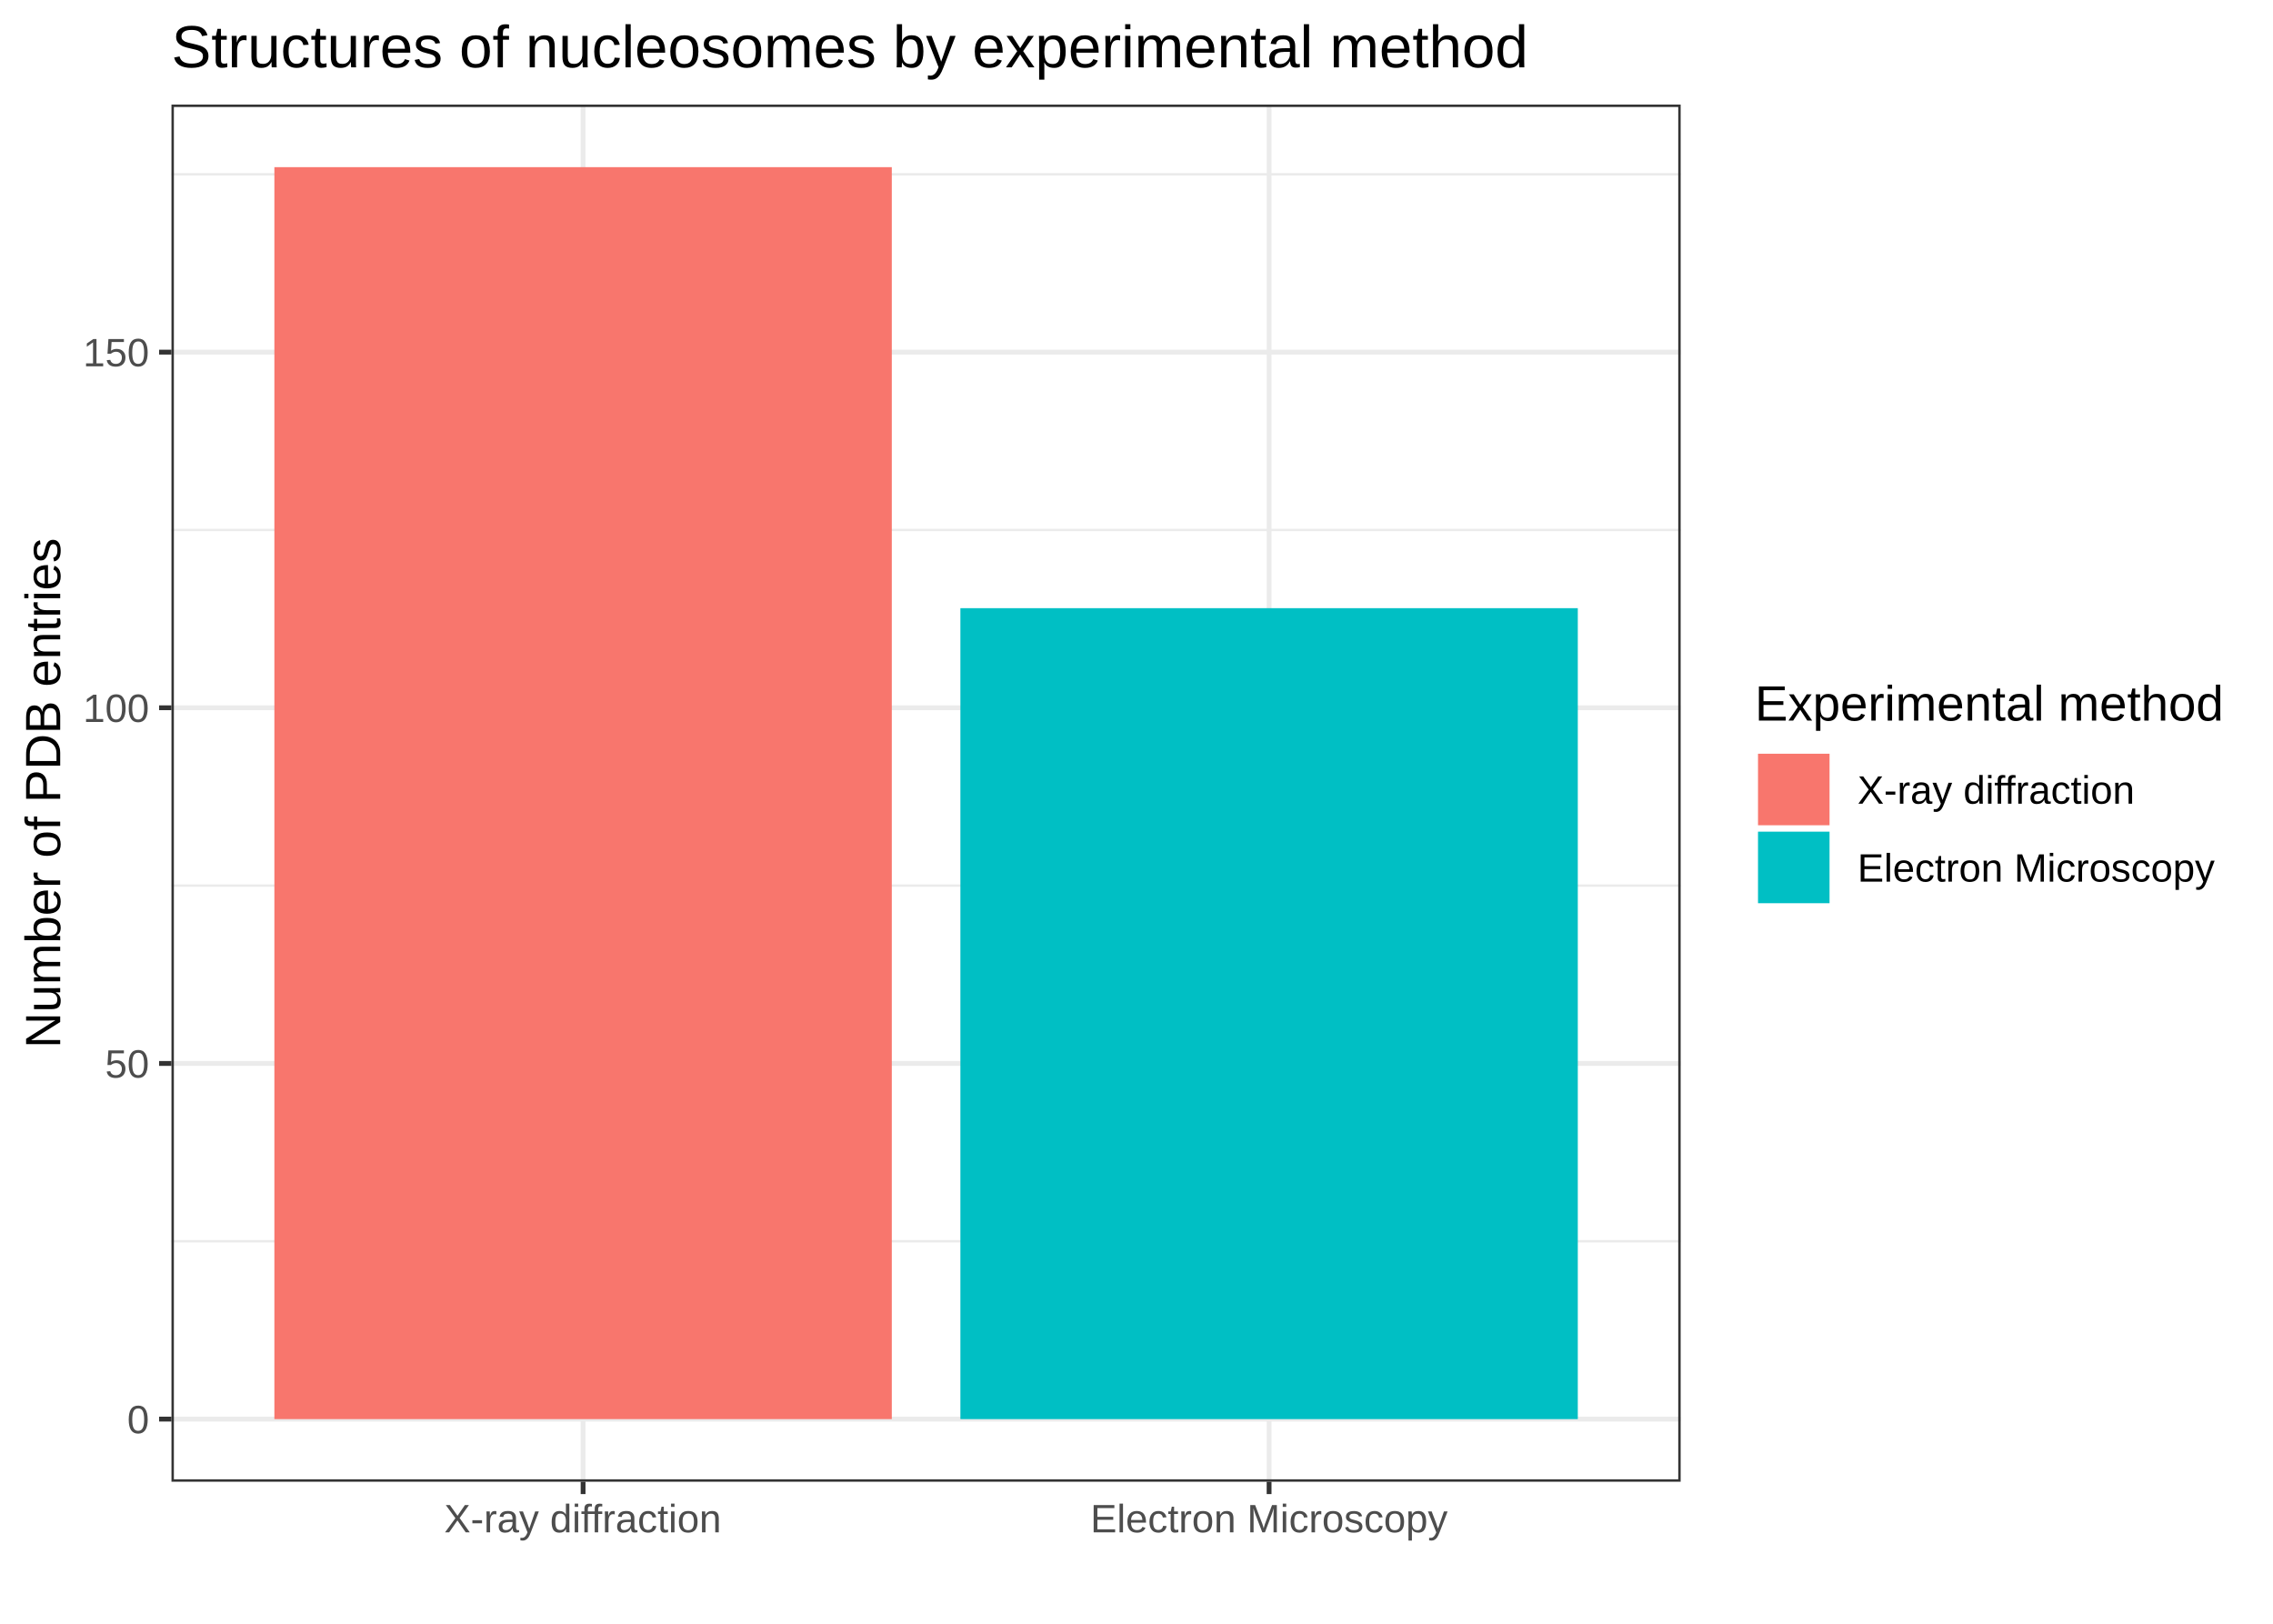
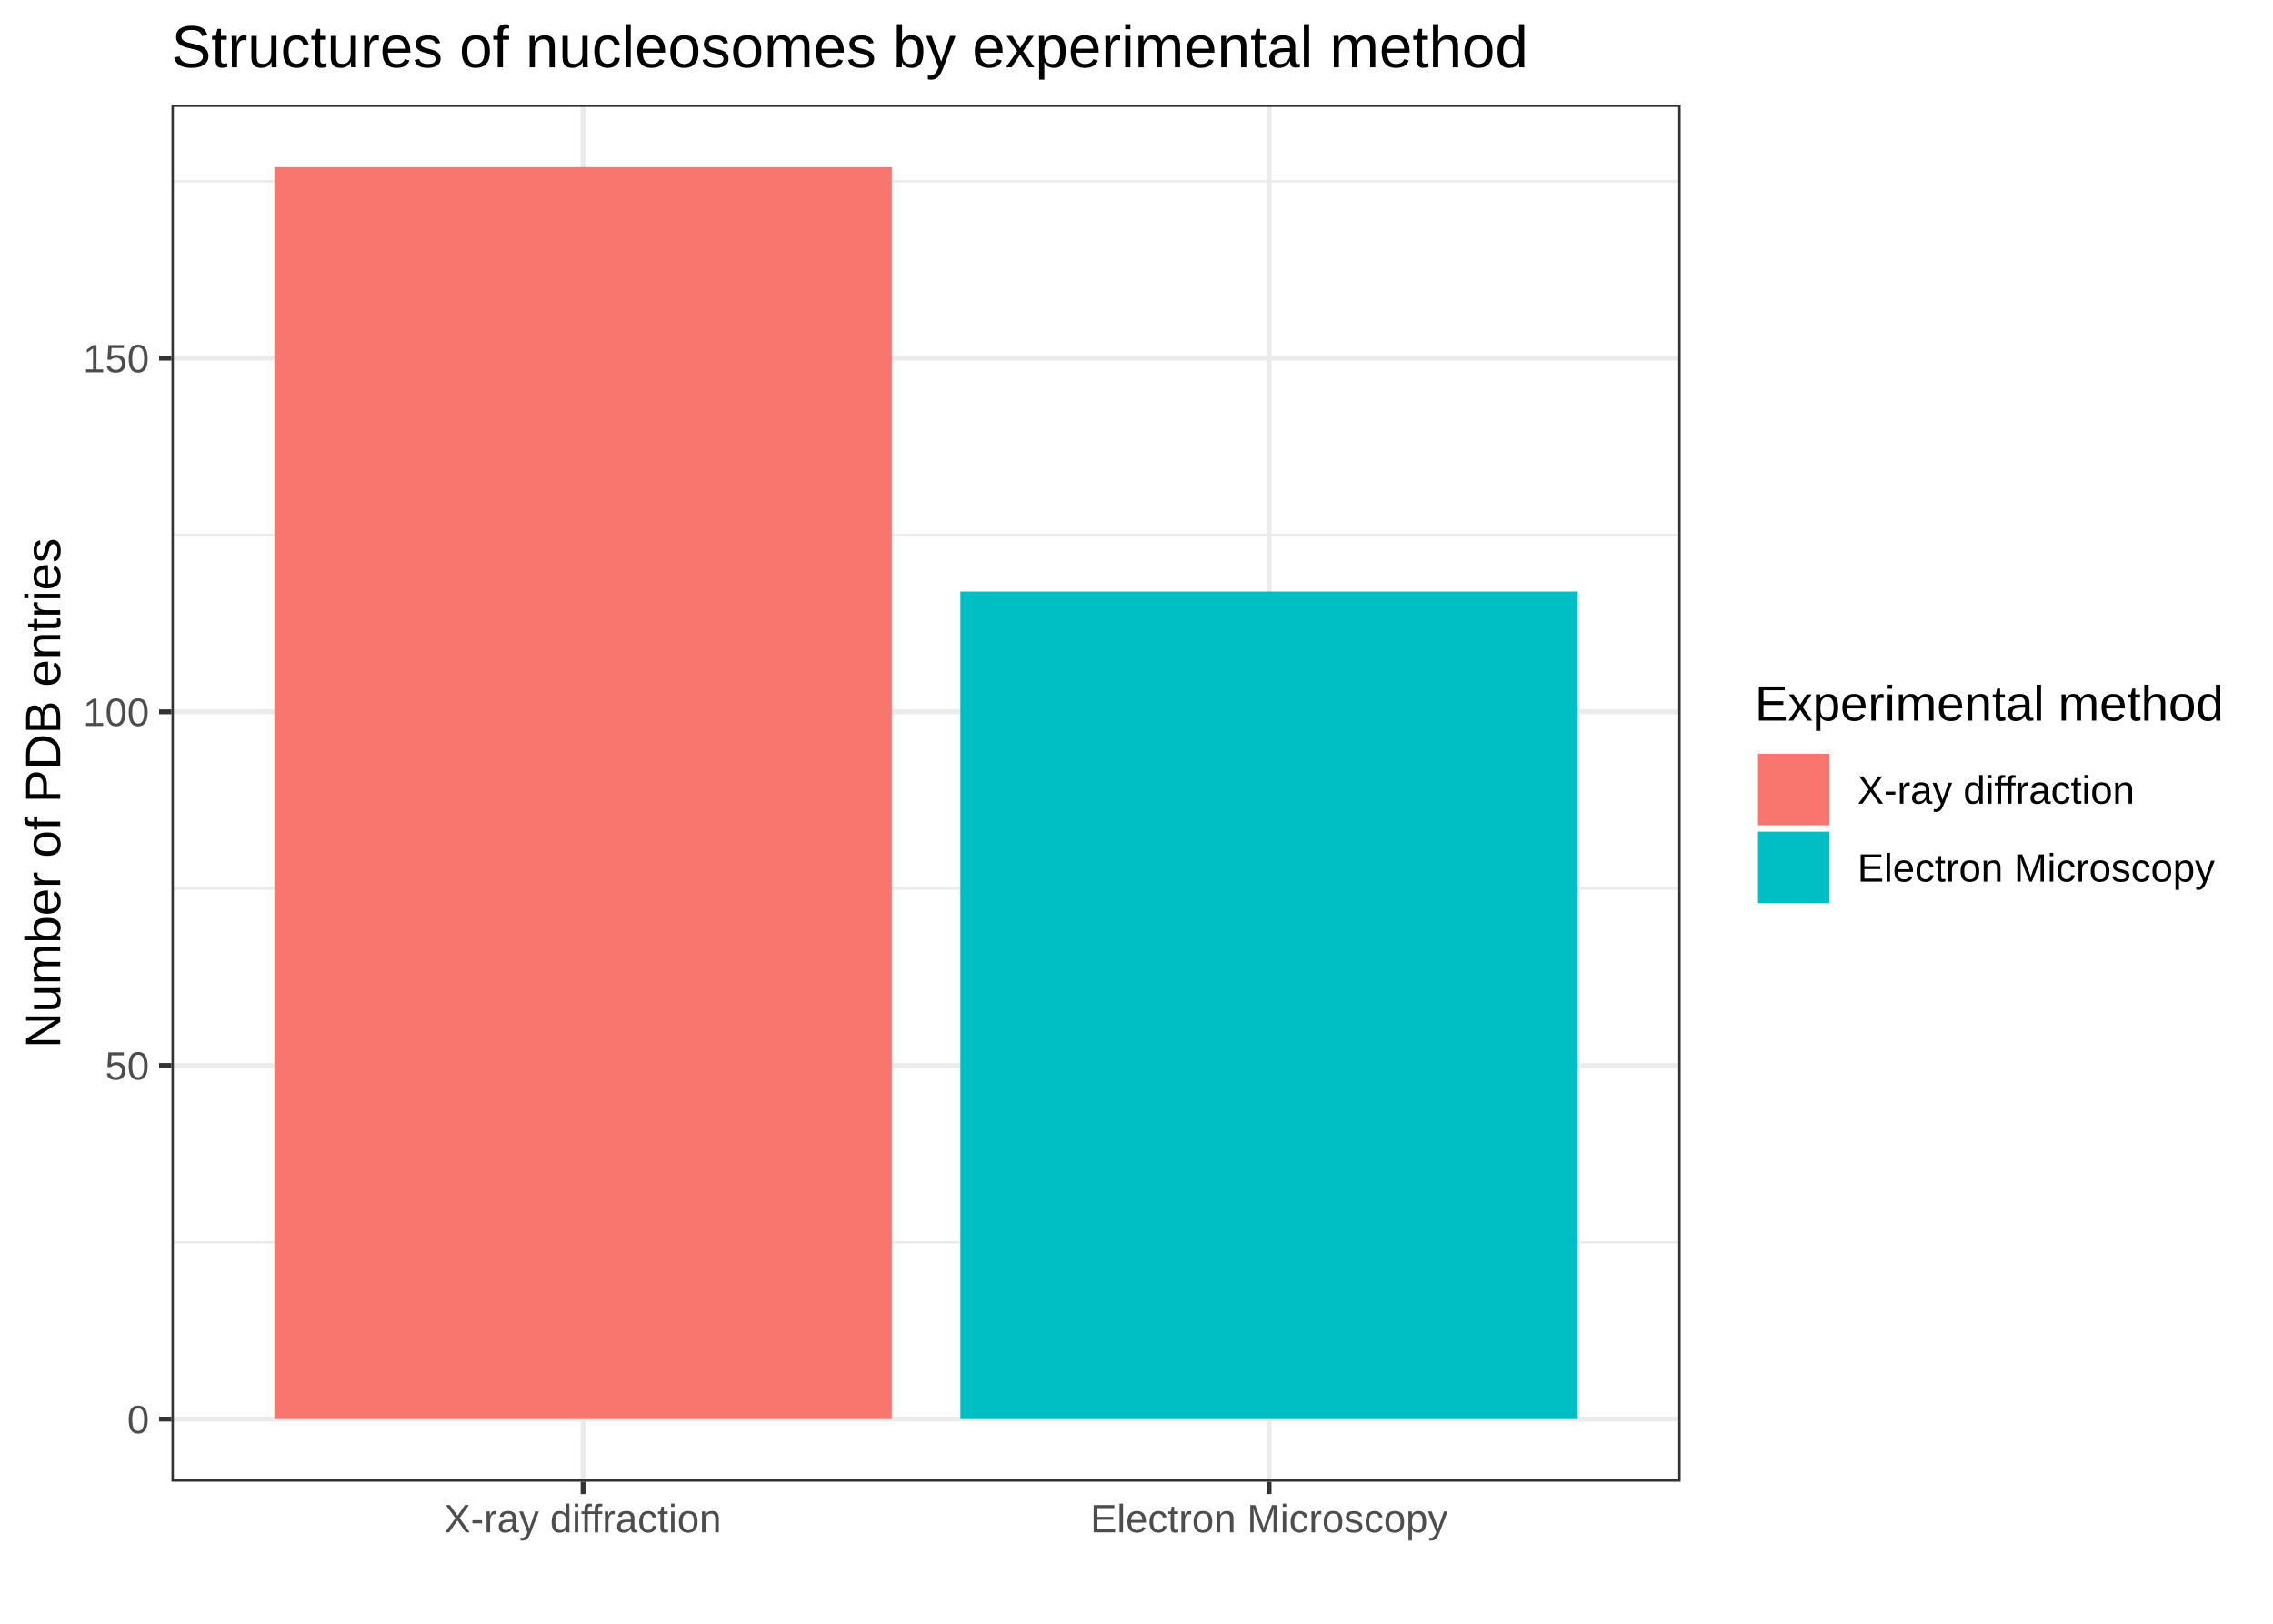
<svg xmlns="http://www.w3.org/2000/svg" viewBox="0 0 504.00 360.00">
  <defs>
    <style type="text/css">
    line, polyline, polygon, path, rect, circle {
      fill: none;
      stroke: #000000;
      stroke-linecap: round;
      stroke-linejoin: round;
      stroke-miterlimit: 10.00;
    }
  </style>
  </defs>
  <rect width="100%" height="100%" style="stroke: none; fill: #FFFFFF;" />
  <rect x="0" y="0" width="504.00" height="360.00" style="stroke-width: 1.07; stroke: #FFFFFF; fill: #FFFFFF;" />
  <defs>
    <clipPath id="cpMzguMDJ8MzcyLjY2fDMyOC41MXwyMy4xOQ==">
      <rect x="38.02" y="23.19" width="334.64" height="305.32" />
    </clipPath>
  </defs>
  <rect x="38.02" y="23.19" width="334.64" height="305.32" style="stroke-width: 1.07; stroke: none; fill: #FFFFFF;" clip-path="url(#cpMzguMDJ8MzcyLjY2fDMyOC41MXwyMy4xOQ==)" />
-   <polyline points="38.02,275.20 372.66,275.20 " style="stroke-width: 0.53; stroke: #EBEBEB; stroke-linecap: butt;" clip-path="url(#cpMzguMDJ8MzcyLjY2fDMyOC41MXwyMy4xOQ==)" />
-   <polyline points="38.02,196.35 372.66,196.35 " style="stroke-width: 0.53; stroke: #EBEBEB; stroke-linecap: butt;" clip-path="url(#cpMzguMDJ8MzcyLjY2fDMyOC41MXwyMy4xOQ==)" />
-   <polyline points="38.02,117.50 372.66,117.50 " style="stroke-width: 0.53; stroke: #EBEBEB; stroke-linecap: butt;" clip-path="url(#cpMzguMDJ8MzcyLjY2fDMyOC41MXwyMy4xOQ==)" />
-   <polyline points="38.02,38.64 372.66,38.64 " style="stroke-width: 0.53; stroke: #EBEBEB; stroke-linecap: butt;" clip-path="url(#cpMzguMDJ8MzcyLjY2fDMyOC41MXwyMy4xOQ==)" />
+   <polyline points="38.02,275.43 372.66,275.43 " style="stroke-width: 0.53; stroke: #EBEBEB; stroke-linecap: butt;" clip-path="url(#cpMzguMDJ8MzcyLjY2fDMyOC41MXwyMy4xOQ==)" />
+   <polyline points="38.02,197.02 372.66,197.02 " style="stroke-width: 0.53; stroke: #EBEBEB; stroke-linecap: butt;" clip-path="url(#cpMzguMDJ8MzcyLjY2fDMyOC41MXwyMy4xOQ==)" />
+   <polyline points="38.02,118.61 372.66,118.61 " style="stroke-width: 0.53; stroke: #EBEBEB; stroke-linecap: butt;" clip-path="url(#cpMzguMDJ8MzcyLjY2fDMyOC41MXwyMy4xOQ==)" />
+   <polyline points="38.02,40.20 372.66,40.20 " style="stroke-width: 0.53; stroke: #EBEBEB; stroke-linecap: butt;" clip-path="url(#cpMzguMDJ8MzcyLjY2fDMyOC41MXwyMy4xOQ==)" />
  <polyline points="38.02,314.63 372.66,314.63 " style="stroke-width: 1.07; stroke: #EBEBEB; stroke-linecap: butt;" clip-path="url(#cpMzguMDJ8MzcyLjY2fDMyOC41MXwyMy4xOQ==)" />
-   <polyline points="38.02,235.78 372.66,235.78 " style="stroke-width: 1.07; stroke: #EBEBEB; stroke-linecap: butt;" clip-path="url(#cpMzguMDJ8MzcyLjY2fDMyOC41MXwyMy4xOQ==)" />
-   <polyline points="38.02,156.92 372.66,156.92 " style="stroke-width: 1.07; stroke: #EBEBEB; stroke-linecap: butt;" clip-path="url(#cpMzguMDJ8MzcyLjY2fDMyOC41MXwyMy4xOQ==)" />
-   <polyline points="38.02,78.07 372.66,78.07 " style="stroke-width: 1.07; stroke: #EBEBEB; stroke-linecap: butt;" clip-path="url(#cpMzguMDJ8MzcyLjY2fDMyOC41MXwyMy4xOQ==)" />
+   <polyline points="38.02,236.22 372.66,236.22 " style="stroke-width: 1.07; stroke: #EBEBEB; stroke-linecap: butt;" clip-path="url(#cpMzguMDJ8MzcyLjY2fDMyOC41MXwyMy4xOQ==)" />
+   <polyline points="38.02,157.81 372.66,157.81 " style="stroke-width: 1.07; stroke: #EBEBEB; stroke-linecap: butt;" clip-path="url(#cpMzguMDJ8MzcyLjY2fDMyOC41MXwyMy4xOQ==)" />
+   <polyline points="38.02,79.40 372.66,79.40 " style="stroke-width: 1.07; stroke: #EBEBEB; stroke-linecap: butt;" clip-path="url(#cpMzguMDJ8MzcyLjY2fDMyOC41MXwyMy4xOQ==)" />
  <polyline points="129.29,328.51 129.29,23.19 " style="stroke-width: 1.07; stroke: #EBEBEB; stroke-linecap: butt;" clip-path="url(#cpMzguMDJ8MzcyLjY2fDMyOC41MXwyMy4xOQ==)" />
  <polyline points="281.40,328.51 281.40,23.19 " style="stroke-width: 1.07; stroke: #EBEBEB; stroke-linecap: butt;" clip-path="url(#cpMzguMDJ8MzcyLjY2fDMyOC41MXwyMy4xOQ==)" />
  <rect x="60.84" y="37.06" width="136.90" height="277.57" style="stroke-width: 1.07; stroke: none; stroke-linecap: square; stroke-linejoin: miter; fill: #F8766D;" clip-path="url(#cpMzguMDJ8MzcyLjY2fDMyOC41MXwyMy4xOQ==)" />
-   <rect x="212.95" y="134.84" width="136.90" height="179.79" style="stroke-width: 1.07; stroke: none; stroke-linecap: square; stroke-linejoin: miter; fill: #00BFC4;" clip-path="url(#cpMzguMDJ8MzcyLjY2fDMyOC41MXwyMy4xOQ==)" />
+   <rect x="212.95" y="131.15" width="136.90" height="183.48" style="stroke-width: 1.07; stroke: none; stroke-linecap: square; stroke-linejoin: miter; fill: #00BFC4;" clip-path="url(#cpMzguMDJ8MzcyLjY2fDMyOC41MXwyMy4xOQ==)" />
  <rect x="38.02" y="23.19" width="334.64" height="305.32" style="stroke-width: 1.07; stroke: #333333;" clip-path="url(#cpMzguMDJ8MzcyLjY2fDMyOC41MXwyMy4xOQ==)" />
  <defs>
    <clipPath id="cpMC4wMHw1MDQuMDB8MzYwLjAwfDAuMDA=">
      <rect x="0.00" y="0.00" width="504.00" height="360.00" />
    </clipPath>
  </defs>
  <g clip-path="url(#cpMC4wMHw1MDQuMDB8MzYwLjAwfDAuMDA=)">
    <text x="28.20" y="317.78" style="font-size: 8.80px; fill: #4D4D4D; font-family: Arial;" textLength="4.89px" lengthAdjust="spacingAndGlyphs">0</text>
  </g>
  <g clip-path="url(#cpMC4wMHw1MDQuMDB8MzYwLjAwfDAuMDA=)">
-     <text x="23.30" y="238.93" style="font-size: 8.80px; fill: #4D4D4D; font-family: Arial;" textLength="9.79px" lengthAdjust="spacingAndGlyphs">50</text>
+     <text x="23.30" y="239.37" style="font-size: 8.80px; fill: #4D4D4D; font-family: Arial;" textLength="9.79px" lengthAdjust="spacingAndGlyphs">50</text>
  </g>
  <g clip-path="url(#cpMC4wMHw1MDQuMDB8MzYwLjAwfDAuMDA=)">
-     <text x="18.41" y="160.07" style="font-size: 8.80px; fill: #4D4D4D; font-family: Arial;" textLength="14.68px" lengthAdjust="spacingAndGlyphs">100</text>
+     <text x="18.41" y="160.96" style="font-size: 8.80px; fill: #4D4D4D; font-family: Arial;" textLength="14.68px" lengthAdjust="spacingAndGlyphs">100</text>
  </g>
  <g clip-path="url(#cpMC4wMHw1MDQuMDB8MzYwLjAwfDAuMDA=)">
-     <text x="18.41" y="81.22" style="font-size: 8.80px; fill: #4D4D4D; font-family: Arial;" textLength="14.68px" lengthAdjust="spacingAndGlyphs">150</text>
+     <text x="18.41" y="82.55" style="font-size: 8.80px; fill: #4D4D4D; font-family: Arial;" textLength="14.68px" lengthAdjust="spacingAndGlyphs">150</text>
  </g>
  <polyline points="35.28,314.63 38.02,314.63 " style="stroke-width: 1.07; stroke: #333333; stroke-linecap: butt;" clip-path="url(#cpMC4wMHw1MDQuMDB8MzYwLjAwfDAuMDA=)" />
-   <polyline points="35.28,235.78 38.02,235.78 " style="stroke-width: 1.07; stroke: #333333; stroke-linecap: butt;" clip-path="url(#cpMC4wMHw1MDQuMDB8MzYwLjAwfDAuMDA=)" />
-   <polyline points="35.28,156.92 38.02,156.92 " style="stroke-width: 1.07; stroke: #333333; stroke-linecap: butt;" clip-path="url(#cpMC4wMHw1MDQuMDB8MzYwLjAwfDAuMDA=)" />
-   <polyline points="35.28,78.07 38.02,78.07 " style="stroke-width: 1.07; stroke: #333333; stroke-linecap: butt;" clip-path="url(#cpMC4wMHw1MDQuMDB8MzYwLjAwfDAuMDA=)" />
+   <polyline points="35.28,236.22 38.02,236.22 " style="stroke-width: 1.07; stroke: #333333; stroke-linecap: butt;" clip-path="url(#cpMC4wMHw1MDQuMDB8MzYwLjAwfDAuMDA=)" />
+   <polyline points="35.28,157.81 38.02,157.81 " style="stroke-width: 1.07; stroke: #333333; stroke-linecap: butt;" clip-path="url(#cpMC4wMHw1MDQuMDB8MzYwLjAwfDAuMDA=)" />
+   <polyline points="35.28,79.40 38.02,79.40 " style="stroke-width: 1.07; stroke: #333333; stroke-linecap: butt;" clip-path="url(#cpMC4wMHw1MDQuMDB8MzYwLjAwfDAuMDA=)" />
  <polyline points="129.29,331.25 129.29,328.51 " style="stroke-width: 1.07; stroke: #333333; stroke-linecap: butt;" clip-path="url(#cpMC4wMHw1MDQuMDB8MzYwLjAwfDAuMDA=)" />
  <polyline points="281.40,331.25 281.40,328.51 " style="stroke-width: 1.07; stroke: #333333; stroke-linecap: butt;" clip-path="url(#cpMC4wMHw1MDQuMDB8MzYwLjAwfDAuMDA=)" />
  <g clip-path="url(#cpMC4wMHw1MDQuMDB8MzYwLjAwfDAuMDA=)">
    <text x="98.48" y="339.74" style="font-size: 8.80px; fill: #4D4D4D; font-family: Arial;" textLength="61.62px" lengthAdjust="spacingAndGlyphs">X-ray diffraction</text>
  </g>
  <g clip-path="url(#cpMC4wMHw1MDQuMDB8MzYwLjAwfDAuMDA=)">
    <text x="241.78" y="339.74" style="font-size: 8.80px; fill: #4D4D4D; font-family: Arial;" textLength="79.23px" lengthAdjust="spacingAndGlyphs">Electron Microscopy</text>
  </g>
  <g clip-path="url(#cpMC4wMHw1MDQuMDB8MzYwLjAwfDAuMDA=)">
    <text transform="translate(13.35,232.40) rotate(-90)" style="font-size: 11.00px; font-family: Arial;" textLength="113.10px" lengthAdjust="spacingAndGlyphs">Number of PDB entries</text>
  </g>
  <rect x="383.62" y="145.25" width="114.90" height="61.19" style="stroke-width: 1.07; stroke: none; fill: #FFFFFF;" clip-path="url(#cpMC4wMHw1MDQuMDB8MzYwLjAwfDAuMDA=)" />
  <g clip-path="url(#cpMC4wMHw1MDQuMDB8MzYwLjAwfDAuMDA=)">
    <text x="389.10" y="159.76" style="font-size: 11.00px; font-family: Arial;" textLength="103.94px" lengthAdjust="spacingAndGlyphs">Experimental method</text>
  </g>
  <rect x="389.10" y="166.40" width="17.28" height="17.28" style="stroke-width: 1.07; stroke: none; fill: #FFFFFF;" clip-path="url(#cpMC4wMHw1MDQuMDB8MzYwLjAwfDAuMDA=)" />
  <rect x="389.81" y="167.11" width="15.86" height="15.86" style="stroke-width: 1.07; stroke: none; stroke-linecap: square; stroke-linejoin: miter; fill: #F8766D;" clip-path="url(#cpMC4wMHw1MDQuMDB8MzYwLjAwfDAuMDA=)" />
  <rect x="389.10" y="183.68" width="17.28" height="17.28" style="stroke-width: 1.07; stroke: none; fill: #FFFFFF;" clip-path="url(#cpMC4wMHw1MDQuMDB8MzYwLjAwfDAuMDA=)" />
  <rect x="389.81" y="184.39" width="15.86" height="15.86" style="stroke-width: 1.07; stroke: none; stroke-linecap: square; stroke-linejoin: miter; fill: #00BFC4;" clip-path="url(#cpMC4wMHw1MDQuMDB8MzYwLjAwfDAuMDA=)" />
  <g clip-path="url(#cpMC4wMHw1MDQuMDB8MzYwLjAwfDAuMDA=)">
    <text x="411.86" y="178.19" style="font-size: 8.80px; font-family: Arial;" textLength="61.62px" lengthAdjust="spacingAndGlyphs">X-ray diffraction</text>
  </g>
  <g clip-path="url(#cpMC4wMHw1MDQuMDB8MzYwLjAwfDAuMDA=)">
    <text x="411.86" y="195.47" style="font-size: 8.80px; font-family: Arial;" textLength="79.23px" lengthAdjust="spacingAndGlyphs">Electron Microscopy</text>
  </g>
  <g clip-path="url(#cpMC4wMHw1MDQuMDB8MzYwLjAwfDAuMDA=)">
    <text x="38.02" y="14.93" style="font-size: 13.20px; font-family: Arial;" textLength="300.82px" lengthAdjust="spacingAndGlyphs">Structures of nucleosomes by experimental method</text>
  </g>
</svg>
